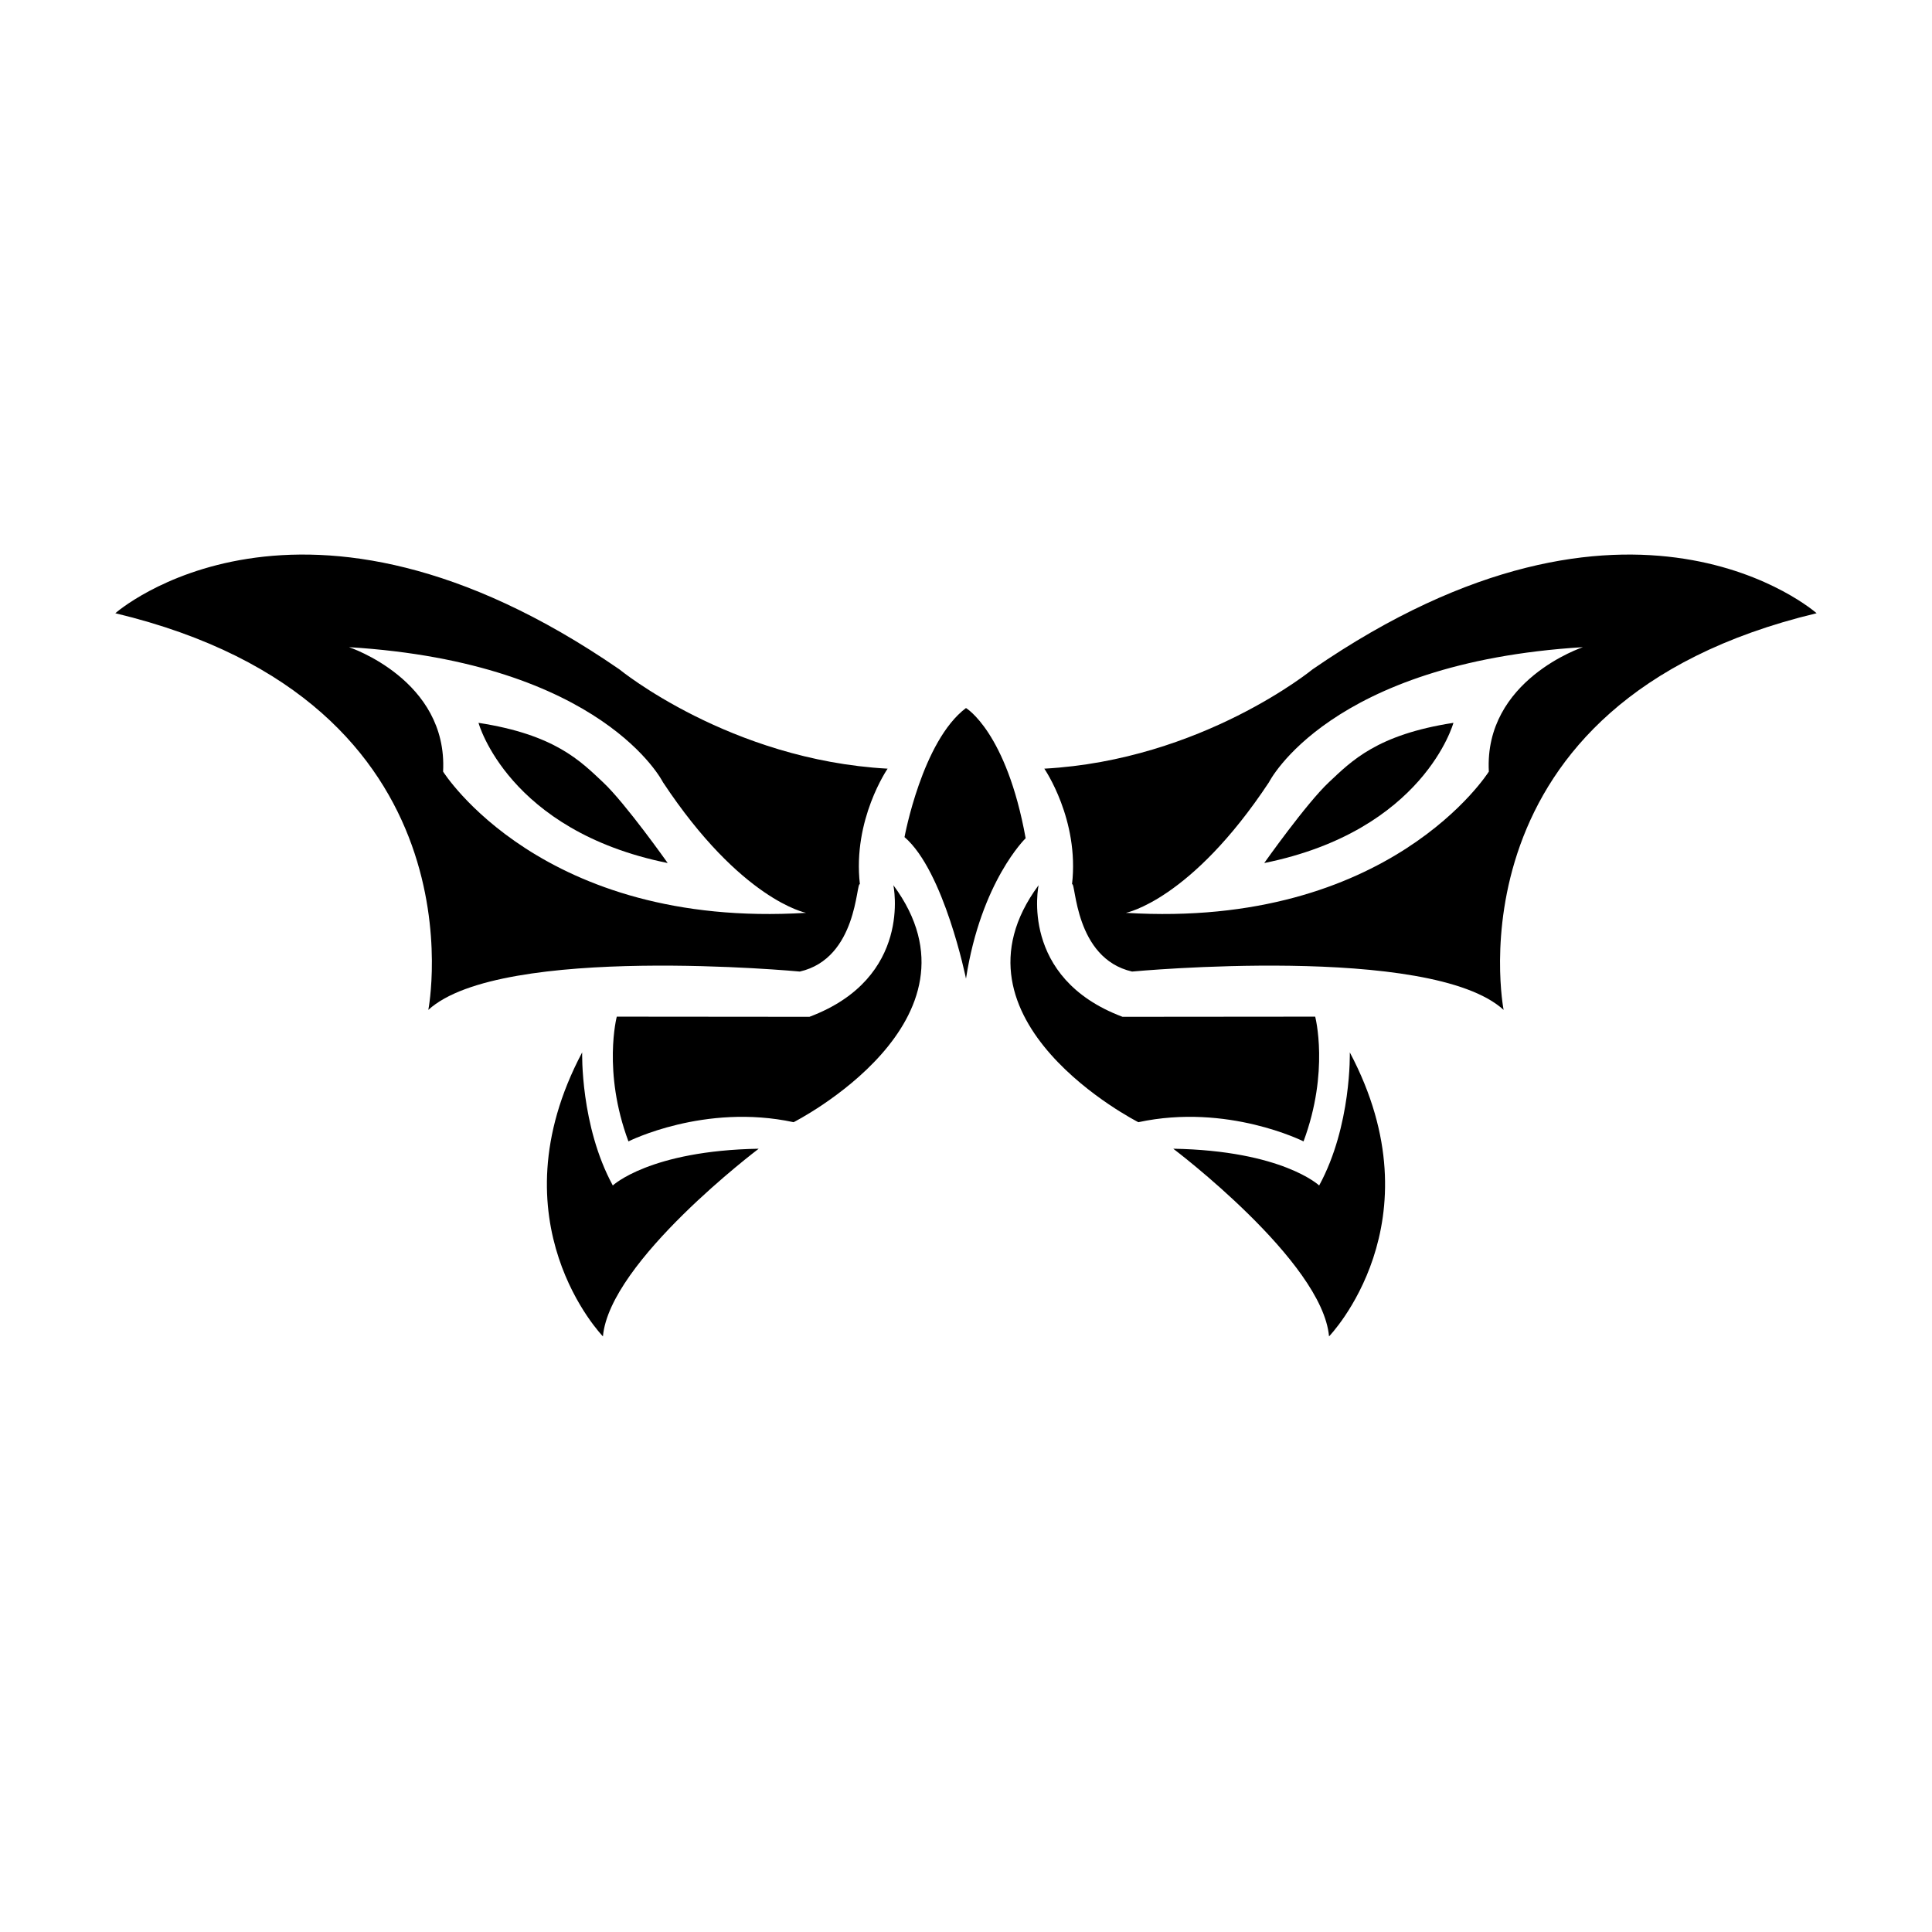
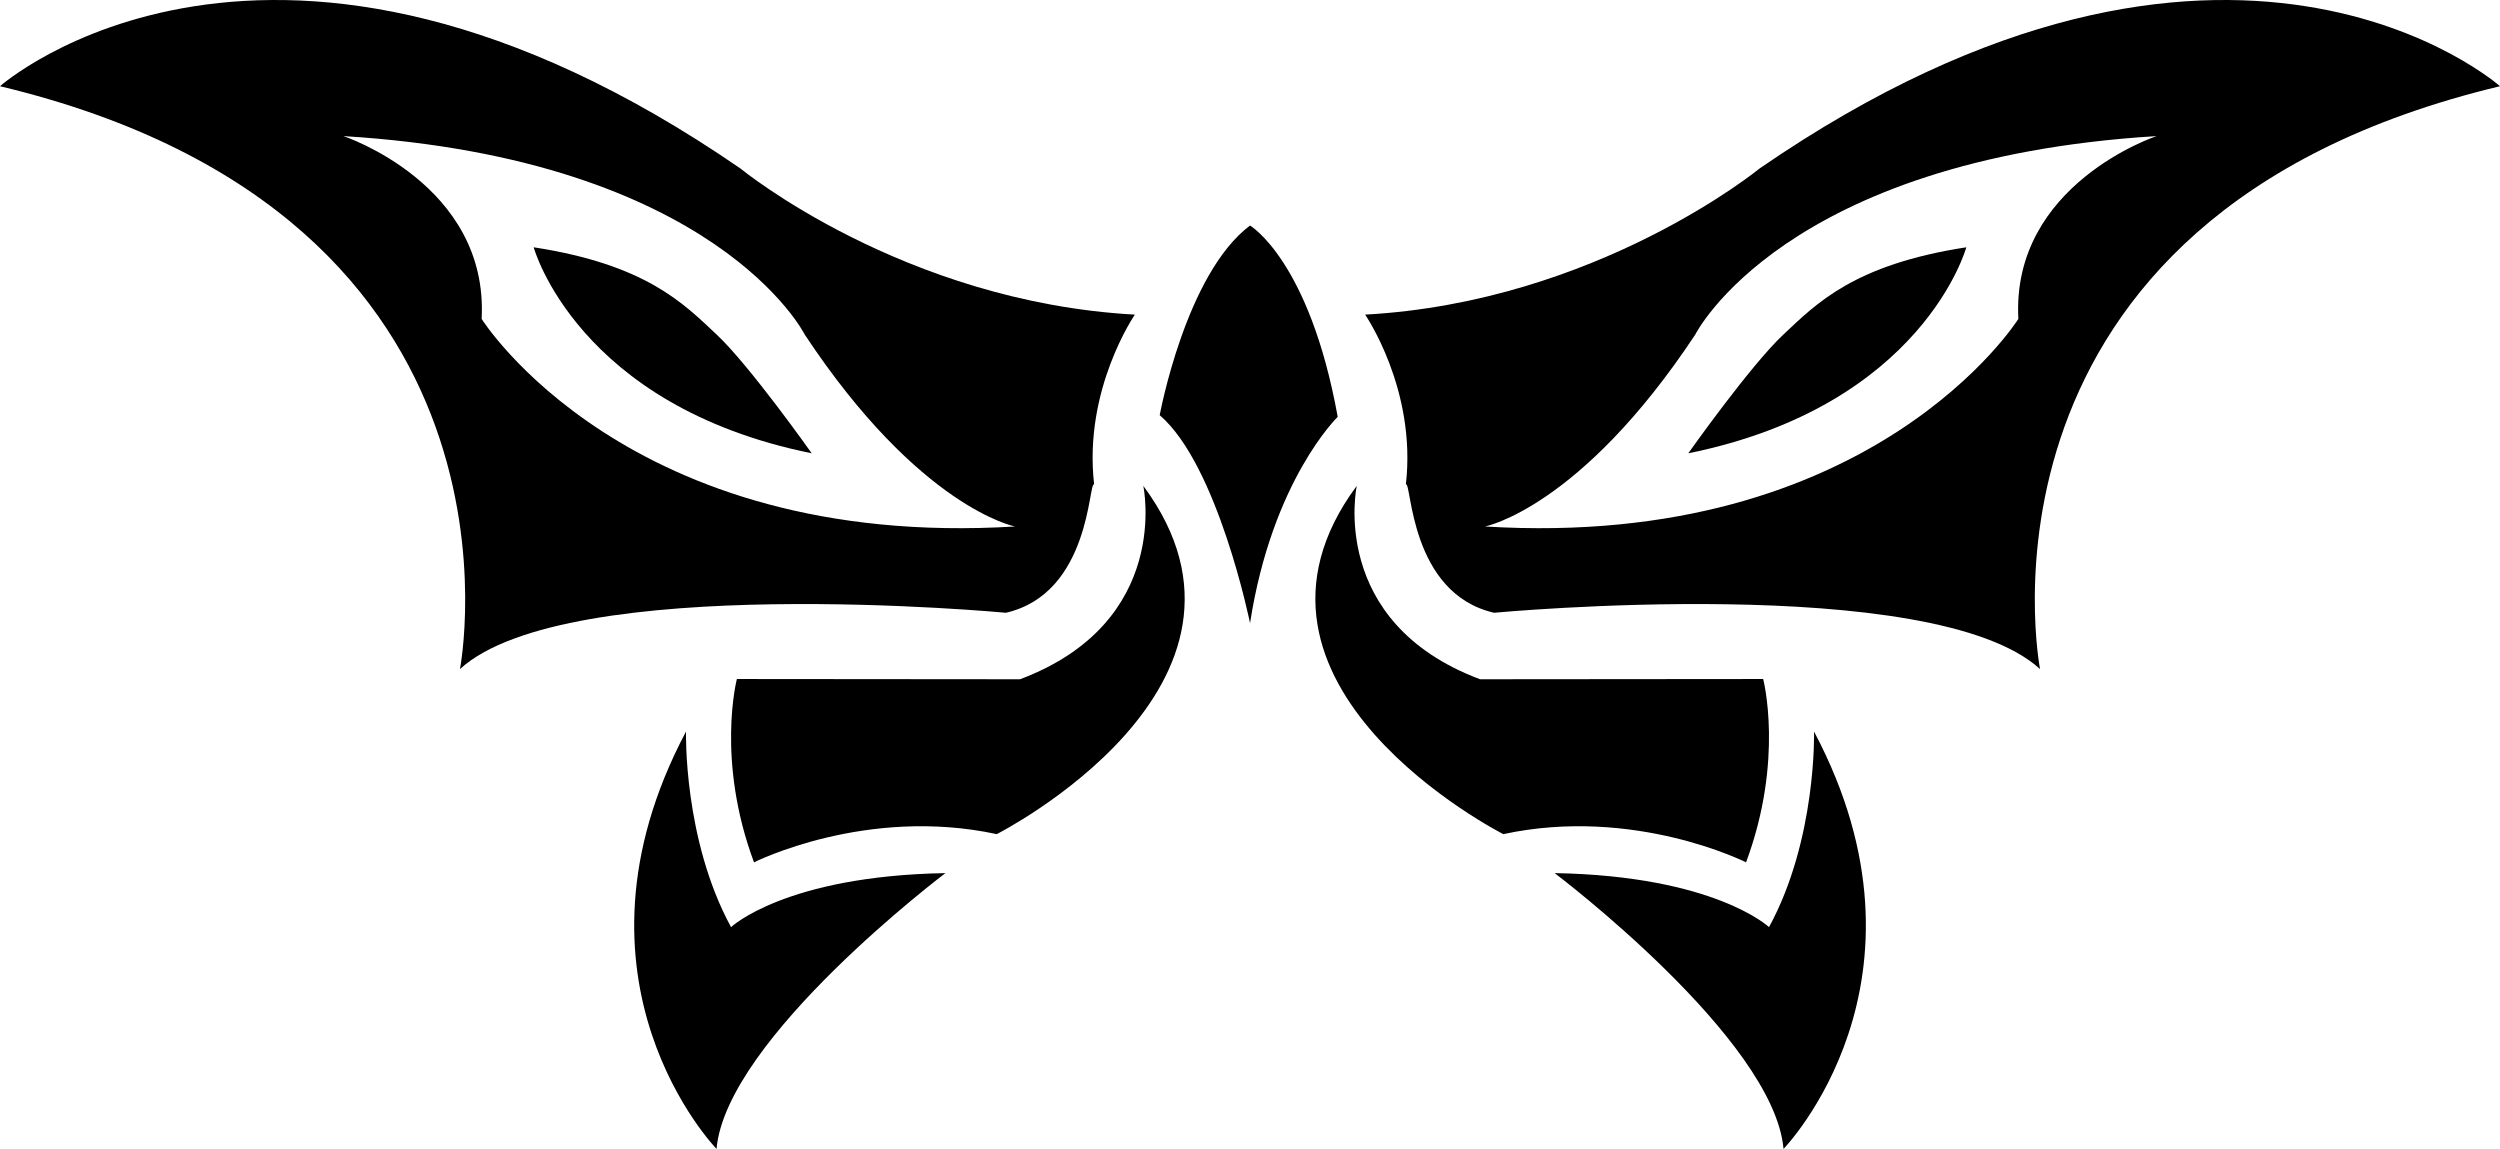
- <svg xmlns="http://www.w3.org/2000/svg" width="100%" height="100%" viewBox="0 0 1000 1000" version="1.1" xml:space="preserve" style="fill-rule:evenodd;clip-rule:evenodd;stroke-linejoin:round;stroke-miterlimit:2;">
-   <g transform="matrix(1,0,0,1,-4832,0)">
-     <g id="WM" transform="matrix(1,0,0,1,-0.333333,0)">
-       <rect x="4832.33" y="0" width="1000" height="1000" style="fill:none;" />
-       <g transform="matrix(1,0,0,1,1208,0)">
-         <g transform="matrix(1,0,0,1,0.333333,0)">
-           <path d="M3845.7,522.713C3845.7,522.713 3876.81,363.626 3683.69,317.406C3683.69,317.406 3779.29,232.606 3944.54,346.419C3944.54,346.419 4001.77,393.359 4083.43,397.86C4083.43,397.86 4065.23,424.223 4069.08,457.66C4067.05,456.439 4067.84,496.018 4038,502.876C4038,502.876 3883.38,488.28 3845.7,522.713ZM3804.64,334.974C3804.64,334.974 3855.88,351.885 3853.34,399.372C3853.34,399.372 3904.38,480.875 4041.21,472.483C4041.21,472.483 4007.64,466.07 3967.14,404.876C3967.14,404.876 3936.22,343.05 3804.64,334.974Z" />
-         </g>
-         <g transform="matrix(1,0,0,1,0.333333,0)">
-           <path d="M3871.67,374.142C3871.67,374.142 3886.89,429.959 3969.6,446.704C3969.6,446.704 3947.78,415.82 3936.11,404.876C3924.44,393.932 3911.25,380.231 3871.67,374.142Z" />
-         </g>
-       </g>
-       <g transform="matrix(-1,0,0,1,9456.63,0)">
-         <g transform="matrix(1,0,0,1,0.333333,0)">
-           <path d="M3845.7,522.713C3845.7,522.713 3876.81,363.626 3683.69,317.406C3683.69,317.406 3779.29,232.606 3944.54,346.419C3944.54,346.419 4001.77,393.359 4083.43,397.86C4083.43,397.86 4065.23,424.223 4069.08,457.66C4067.05,456.439 4067.84,496.018 4038,502.876C4038,502.876 3883.38,488.28 3845.7,522.713ZM3804.64,334.974C3804.64,334.974 3855.88,351.885 3853.34,399.372C3853.34,399.372 3904.38,480.875 4041.21,472.483C4041.21,472.483 4007.64,466.07 3967.14,404.876C3967.14,404.876 3936.22,343.05 3804.64,334.974Z" />
-         </g>
-         <g transform="matrix(1,0,0,1,0.333333,0)">
-           <path d="M3871.67,374.142C3871.67,374.142 3886.89,429.959 3969.6,446.704C3969.6,446.704 3947.78,415.82 3936.11,404.876C3924.44,393.932 3911.25,380.231 3871.67,374.142Z" />
-         </g>
-       </g>
-       <g transform="matrix(1,0,0,1,1208.33,0)">
-         <path d="M4092.18,433.282C4092.18,433.282 4101.32,383.47 4124,366.475C4124,366.475 4144.92,378.782 4154.88,433.868C4154.88,433.868 4131.8,456.136 4124,506.534C4124,506.534 4112.69,450.862 4092.18,433.282Z" />
-       </g>
-       <g transform="matrix(1,0,0,1,1208.33,0)">
-         <path d="M3943.25,526.212C3943.25,526.212 3935.8,554.595 3949.28,590.783C3949.28,590.783 3988.66,570.915 4034.78,580.849C4034.78,580.849 4138.36,528.332 4086.4,458.162C4086.4,458.162 4096.73,506.114 4042.97,526.298L3943.25,526.212Z" />
-       </g>
-       <g transform="matrix(-1,0,0,1,9456.32,0)">
-         <path d="M3943.25,526.212C3943.25,526.212 3935.8,554.595 3949.28,590.783C3949.28,590.783 3988.66,570.915 4034.78,580.849C4034.78,580.849 4138.36,528.332 4086.4,458.162C4086.4,458.162 4096.73,506.114 4042.97,526.298L3943.25,526.212Z" />
-       </g>
-       <g transform="matrix(1,0,0,1,1208.33,0)">
-         <path d="M3936.08,691.718C3936.08,691.718 3878.72,632.692 3925.33,544.712C3925.33,544.712 3924.34,582.674 3941.19,613.599C3941.19,613.599 3960.27,595.57 4016.71,594.575C4016.71,594.575 3939.5,652.797 3936.08,691.718Z" />
-       </g>
-       <g transform="matrix(-1,0,0,1,9456.32,0)">
-         <path d="M3936.08,691.718C3936.08,691.718 3878.72,632.692 3925.33,544.712C3925.33,544.712 3924.34,582.674 3941.19,613.599C3941.19,613.599 3960.27,595.57 4016.71,594.575C4016.71,594.575 3939.5,652.797 3936.08,691.718Z" />
-       </g>
+ <svg xmlns="http://www.w3.org/2000/svg" id="Layer_2" width="538.917" height="247.664" viewBox="0 0 538.917 247.664">
+   <defs>
+     <style>.cls-1{fill-rule:evenodd;}</style>
+   </defs>
+   <g id="Layer_1-2">
+     <g id="WM">
+       <path class="cls-1" d="M99.15,144.233S118.19,46.872,0,18.585c0,0,58.507-51.898,159.64,17.756,0,0,35.025,28.727,85.001,31.482,0,0-11.138,16.134-8.782,36.598-1.242-.747-.759,23.475-19.021,27.672,0,0-94.628-8.933-117.688,12.14ZM74.021,29.336s31.359,10.35,29.805,39.412c0,0,31.236,49.88,114.976,44.744,0,0-20.545-3.925-45.331-41.375,0,0-18.923-37.838-99.45-42.78Z" />
+       <path class="cls-1" d="M115.044,53.307s9.315,34.16,59.933,44.408c0,0-13.354-18.901-20.496-25.599-7.142-6.698-15.214-15.083-39.437-18.809Z" />
+       <path class="cls-1" d="M439.767,144.233s-19.039-97.361,99.15-125.648c0,0-58.507-51.898-159.64,17.756,0,0-35.025,28.727-85.001,31.482,0,0,11.138,16.134,8.782,36.598,1.242-.747.759,23.475,19.021,27.672,0,0,94.628-8.933,117.688,12.14ZM464.895,29.336s-31.359,10.35-29.805,39.412c0,0-31.236,49.88-114.976,44.744,0,0,20.545-3.925,45.331-41.375,0,0,18.923-37.838,99.45-42.78Z" />
+       <path class="cls-1" d="M423.873,53.307s-9.315,34.16-59.933,44.408c0,0,13.354-18.901,20.496-25.599,7.142-6.698,15.214-15.083,39.437-18.809Z" />
+       <path class="cls-1" d="M249.994,89.501s5.594-30.485,19.474-40.886c0,0,12.803,7.532,18.898,41.245,0,0-14.125,13.628-18.898,44.472,0,0-6.922-34.071-19.474-44.83Z" />
+       <path class="cls-1" d="M158.849,146.374s-4.559,17.37,3.69,39.517c0,0,24.1-12.159,52.326-6.08,0,0,63.391-32.14,31.591-75.084,0,0,6.322,29.347-26.579,41.699l-61.029-.053Z" />
+       <path class="cls-1" d="M380.081,146.374s4.559,17.37-3.69,39.517c0,0-24.1-12.159-52.326-6.08,0,0-63.391-32.14-31.591-75.084,0,0-6.322,29.347,26.579,41.699l61.029-.053Z" />
+       <path class="cls-1" d="M154.461,247.664s-35.104-36.124-6.579-89.968c0,0-.606,23.233,9.706,42.159,0,0,11.677-11.034,46.218-11.643,0,0-47.252,35.632-49.345,59.452Z" />
+       <path class="cls-1" d="M384.469,247.664s35.104-36.124,6.579-89.968c0,0,.606,23.233-9.706,42.159,0,0-11.677-11.034-46.218-11.643,0,0,47.252,35.632,49.345,59.452Z" />
    </g>
  </g>
</svg>
